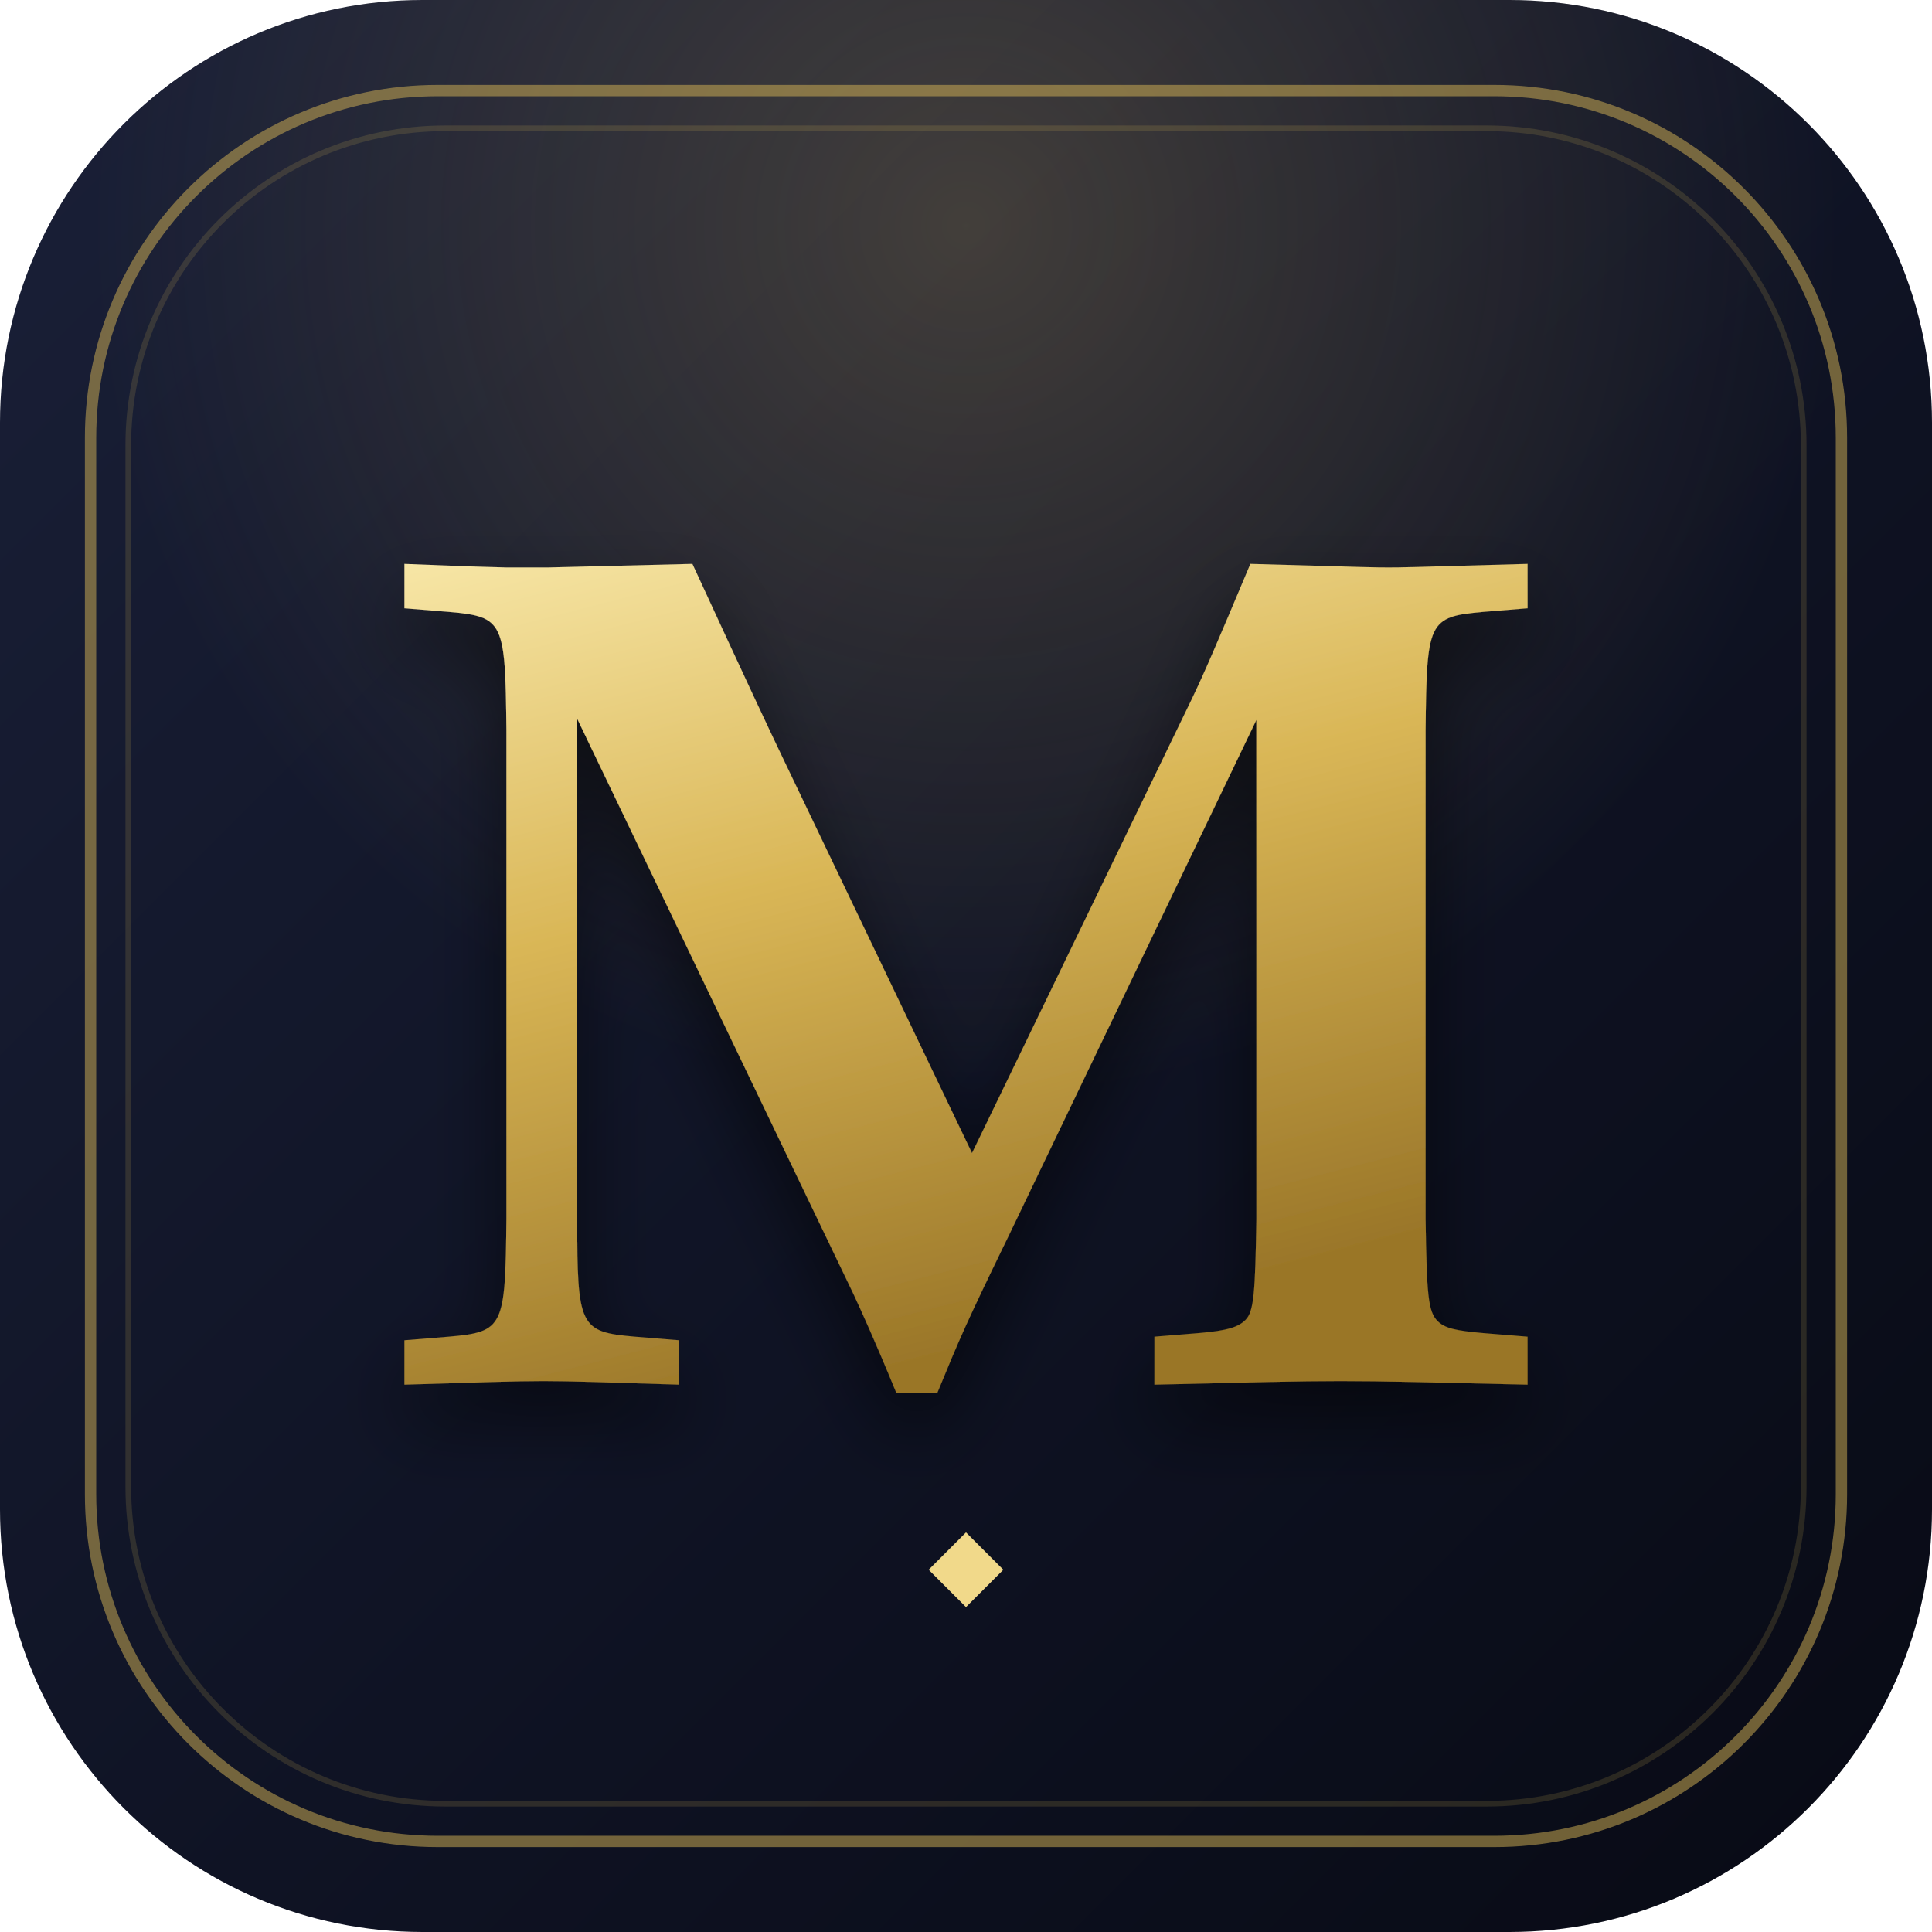
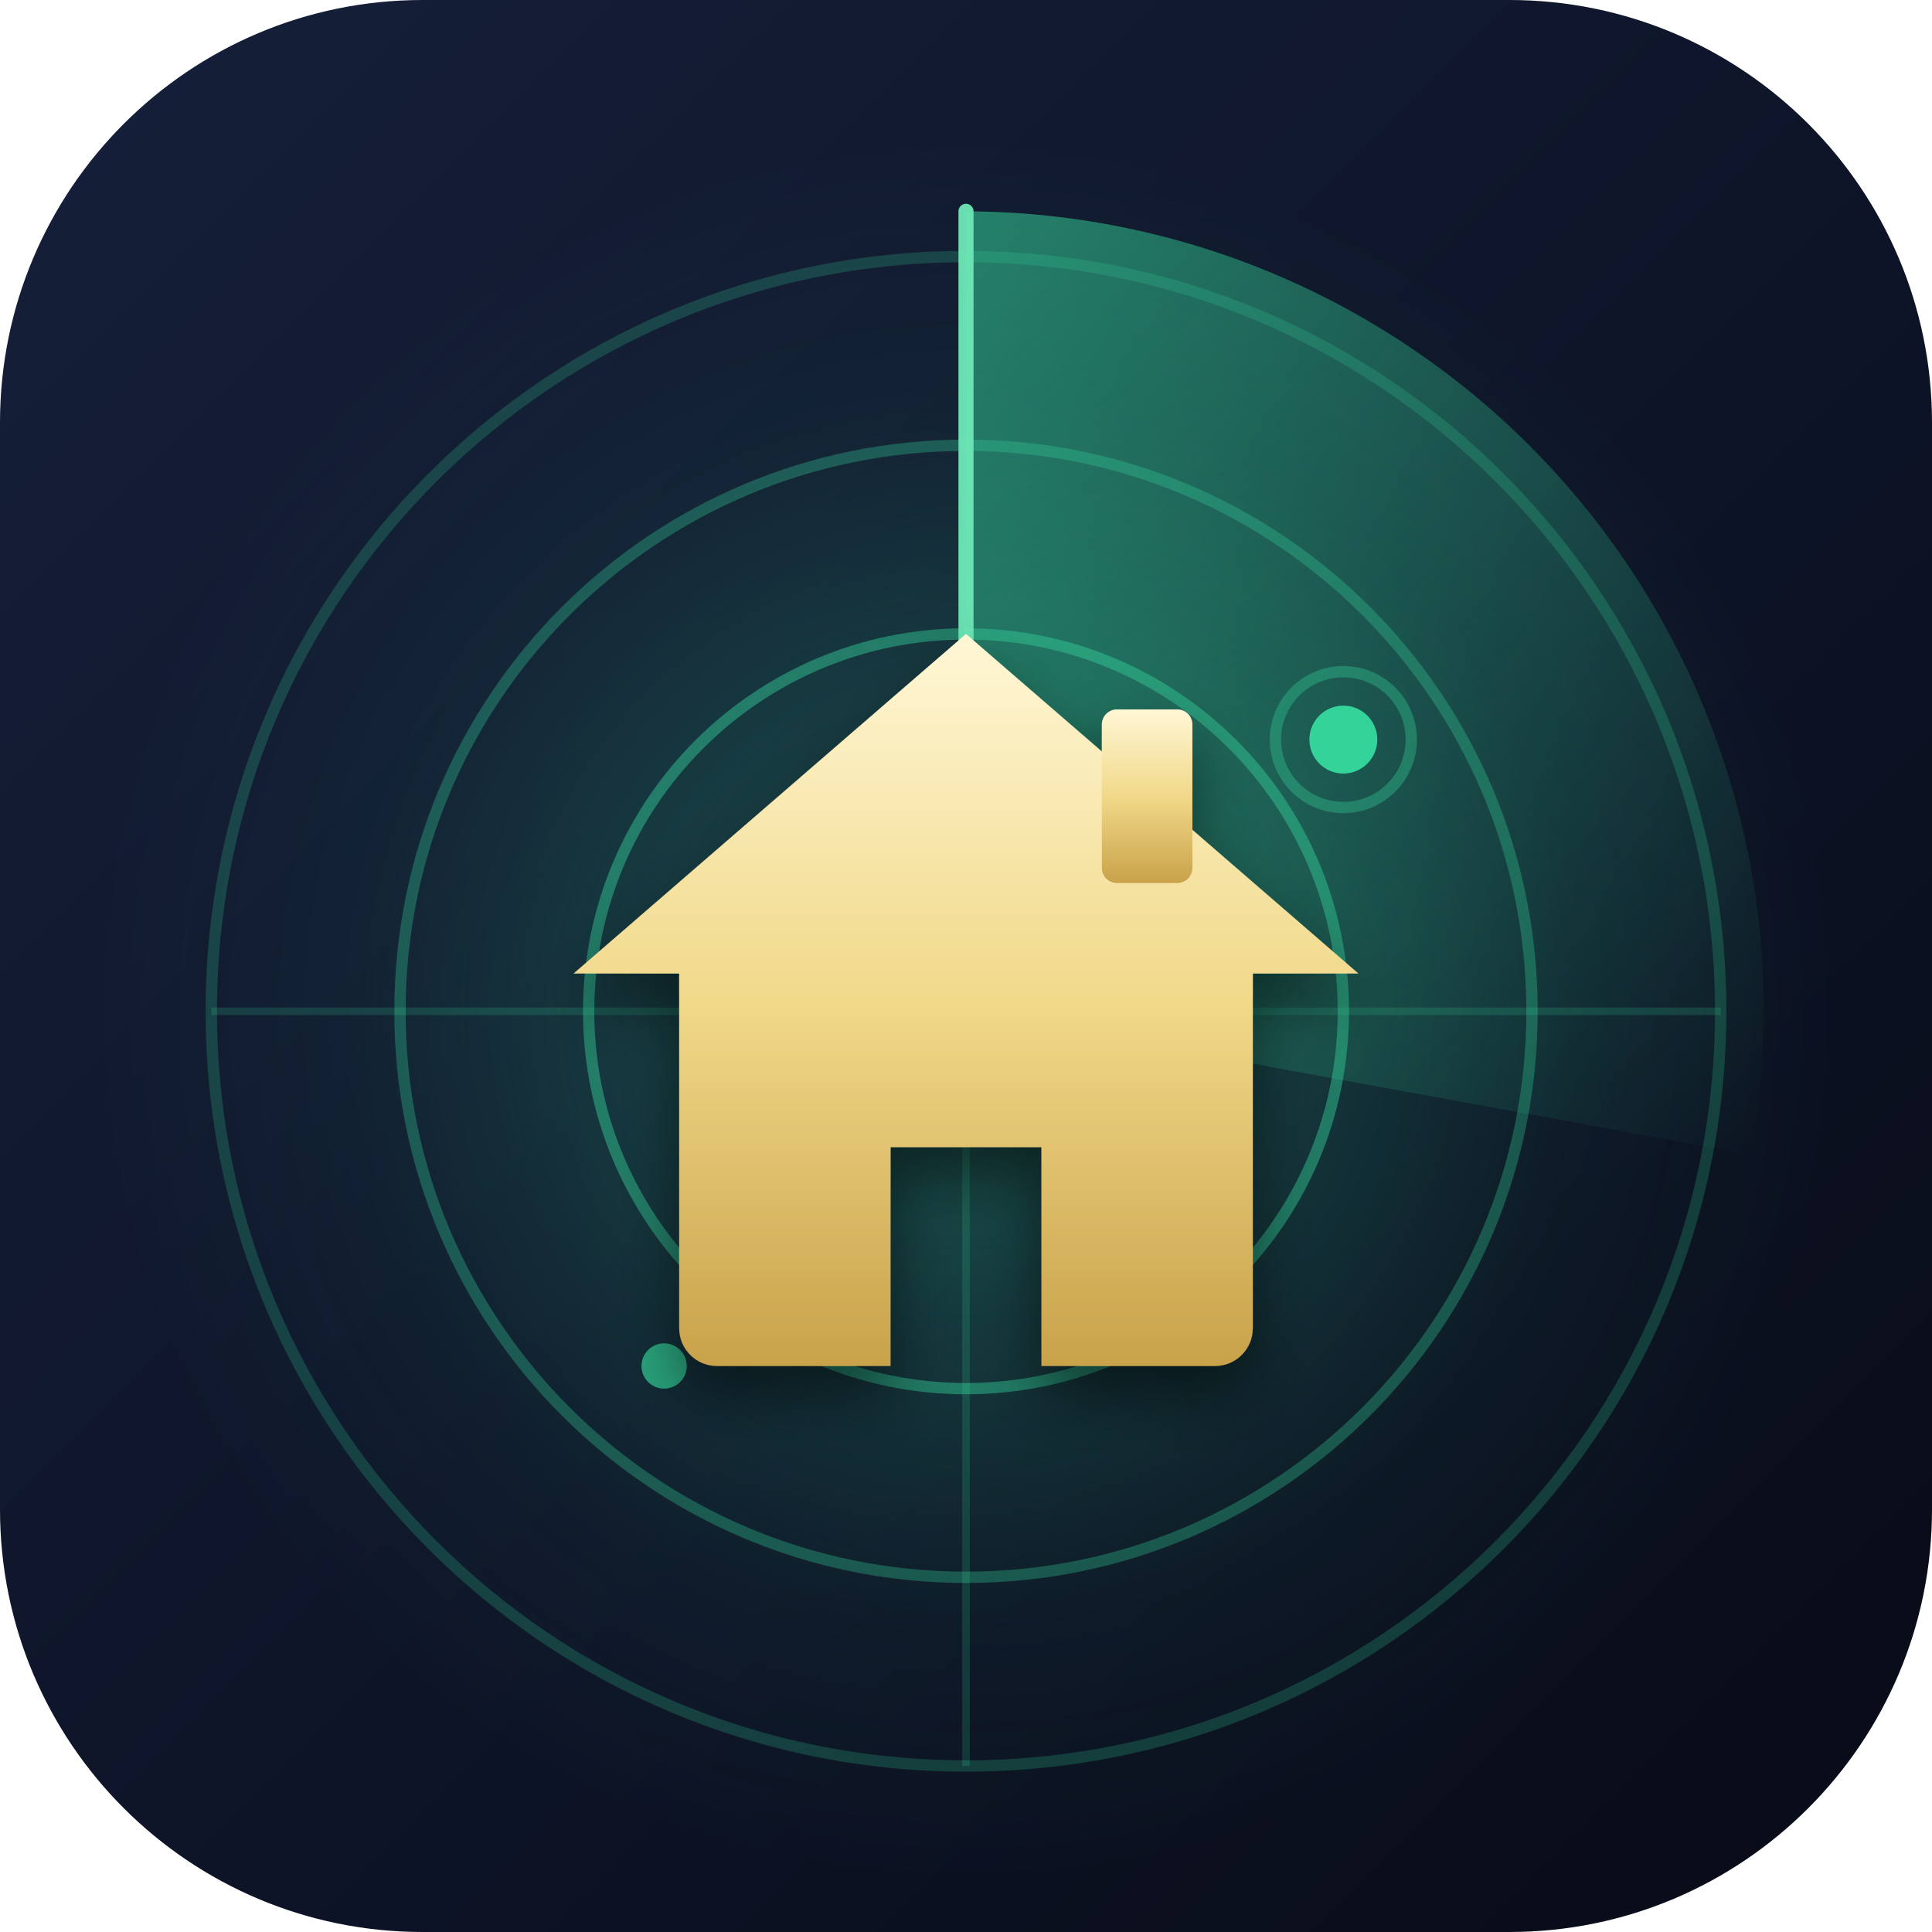
<svg xmlns="http://www.w3.org/2000/svg" viewBox="0 0 512 512" width="512" height="512">
  <defs>
    <linearGradient id="bg" x1="0" y1="0" x2="1" y2="1">
-       <stop offset="0" stop-color="#1a2038" />
-       <stop offset="0.55" stop-color="#0f1324" />
-       <stop offset="1" stop-color="#080a14" />
+       <stop offset="0" stop-color="#16203a" />
+       <stop offset="0.6" stop-color="#0d1326" />
+       <stop offset="1" stop-color="#080b16" />
    </linearGradient>
-     <radialGradient id="glow" cx="0.5" cy="0.12" r="0.75">
-       <stop offset="0" stop-color="#e6c26b" stop-opacity="0.22" />
-       <stop offset="0.6" stop-color="#e6c26b" stop-opacity="0" />
+     <linearGradient id="sweep" x1="0" y1="0" x2="1" y2="1">
+       <stop offset="0" stop-color="#34d399" stop-opacity="0.55" />
+       <stop offset="1" stop-color="#34d399" stop-opacity="0" />
+     </linearGradient>
+     <linearGradient id="house" x1="0" y1="0" x2="0" y2="1">
+       <stop offset="0" stop-color="#fff7d6" />
+       <stop offset="0.5" stop-color="#f1d98a" />
+       <stop offset="1" stop-color="#c9a24a" />
+     </linearGradient>
+     <radialGradient id="glow" cx="0.5" cy="0.5" r="0.5">
+       <stop offset="0" stop-color="#34d399" stop-opacity="0.35" />
+       <stop offset="0.7" stop-color="#34d399" stop-opacity="0.05" />
+       <stop offset="1" stop-color="#34d399" stop-opacity="0" />
    </radialGradient>
-     <linearGradient id="gold" x1="0" y1="0" x2="0.35" y2="1">
-       <stop offset="0" stop-color="#f7e6a6" />
-       <stop offset="0.45" stop-color="#d9b656" />
-       <stop offset="1" stop-color="#9a7628" />
-     </linearGradient>
-     <linearGradient id="goldLine" x1="0" y1="0" x2="1" y2="0">
-       <stop offset="0" stop-color="#d9b656" stop-opacity="0" />
-       <stop offset="0.5" stop-color="#f1d98a" />
-       <stop offset="1" stop-color="#d9b656" stop-opacity="0" />
-     </linearGradient>
-     <filter id="shadow" x="-20%" y="-20%" width="140%" height="140%">
-       <feDropShadow dx="0" dy="10" stdDeviation="10" flood-color="#000" flood-opacity="0.55" />
+     <filter id="soft" x="-20%" y="-20%" width="140%" height="140%">
+       <feDropShadow dx="0" dy="8" stdDeviation="8" flood-color="#000" flood-opacity="0.5" />
    </filter>
+     <clipPath id="round">
+       <rect x="0" y="0" width="512" height="512" rx="112" />
+     </clipPath>
  </defs>
  <rect x="0" y="0" width="512" height="512" rx="112" fill="url(#bg)" />
-   <rect x="0" y="0" width="512" height="512" rx="112" fill="url(#glow)" />
-   <rect x="24" y="24" width="464" height="464" rx="92" fill="none" stroke="#d9b656" stroke-opacity="0.5" stroke-width="3" />
-   <rect x="34" y="34" width="444" height="444" rx="84" fill="none" stroke="#d9b656" stroke-opacity="0.16" stroke-width="1.5" />
-   <text x="256" y="366" text-anchor="middle" font-family="'Palatino Linotype', 'Book Antiqua', Palatino, Georgia, 'Times New Roman', serif" font-weight="700" font-size="318" fill="url(#gold)" filter="url(#shadow)" letter-spacing="-6">M</text>
-   <line x1="150" y1="416" x2="362" y2="416" stroke="url(#goldLine)" stroke-width="2.5" />
-   <rect x="249" y="409" width="14" height="14" transform="rotate(45 256 416)" fill="#f1d98a" />
+   <g clip-path="url(#round)">
+     <circle cx="256" cy="268" r="230" fill="url(#glow)" />
+     <g fill="none" stroke="#34d399" stroke-width="3">
+       <circle cx="256" cy="268" r="200" stroke-opacity="0.22" />
+       <circle cx="256" cy="268" r="150" stroke-opacity="0.32" />
+       <circle cx="256" cy="268" r="100" stroke-opacity="0.45" />
+     </g>
+     <g stroke="#34d399" stroke-opacity="0.18" stroke-width="2">
+       <line x1="56" y1="268" x2="456" y2="268" />
+       <line x1="256" y1="68" x2="256" y2="468" />
+     </g>
+     <path d="M256 268 L256 56 A212 212 0 0 1 464 306 Z" fill="url(#sweep)" />
+     <line x1="256" y1="268" x2="256" y2="56" stroke="#6ee7b7" stroke-width="4" stroke-linecap="round" stroke-opacity="0.95" />
+     <circle cx="356" cy="196" r="9" fill="#34d399" />
+     <circle cx="356" cy="196" r="18" fill="none" stroke="#34d399" stroke-opacity="0.35" stroke-width="3" />
+     <circle cx="176" cy="362" r="6" fill="#34d399" fill-opacity="0.7" />
+   </g>
+   <g filter="url(#soft)">
+     <path d="M256 168 L152 258 H180 V352 A10 10 0 0 0 190 362 H236 V304 H276 V362 H322 A10 10 0 0 0 332 352 V258 H360 Z" fill="url(#house)" />
+     <rect x="292" y="188" width="24" height="46" rx="4" fill="url(#house)" />
+   </g>
</svg>
